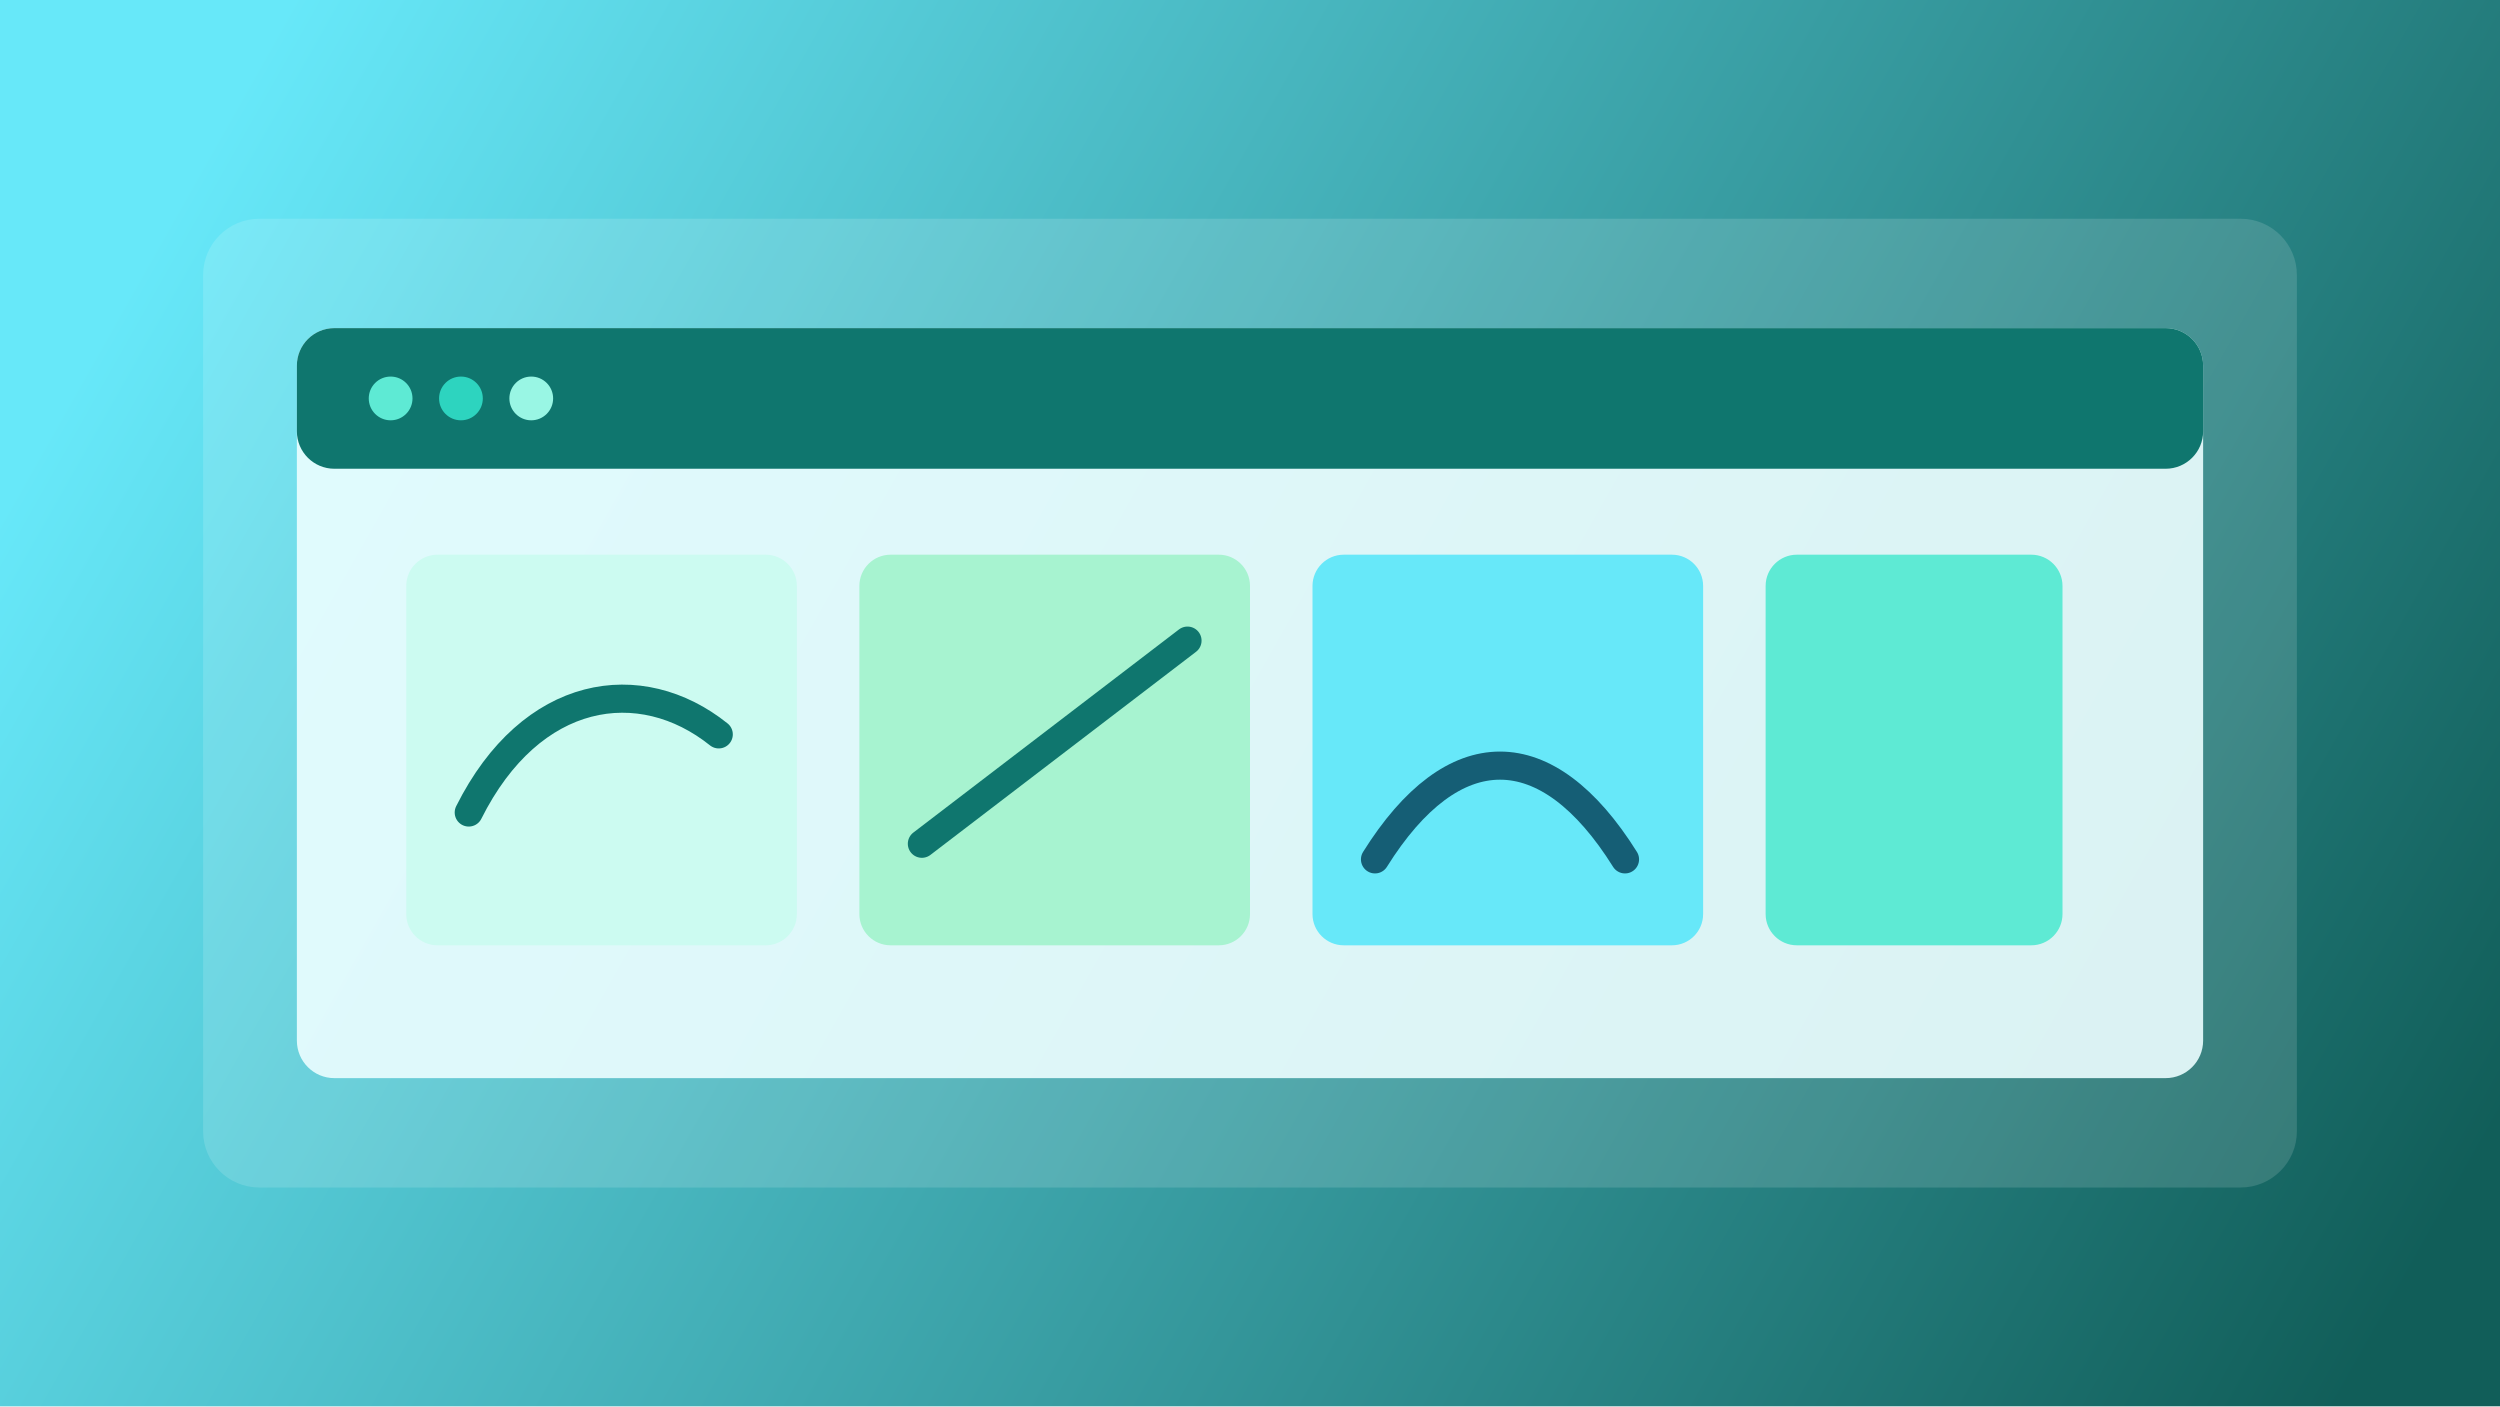
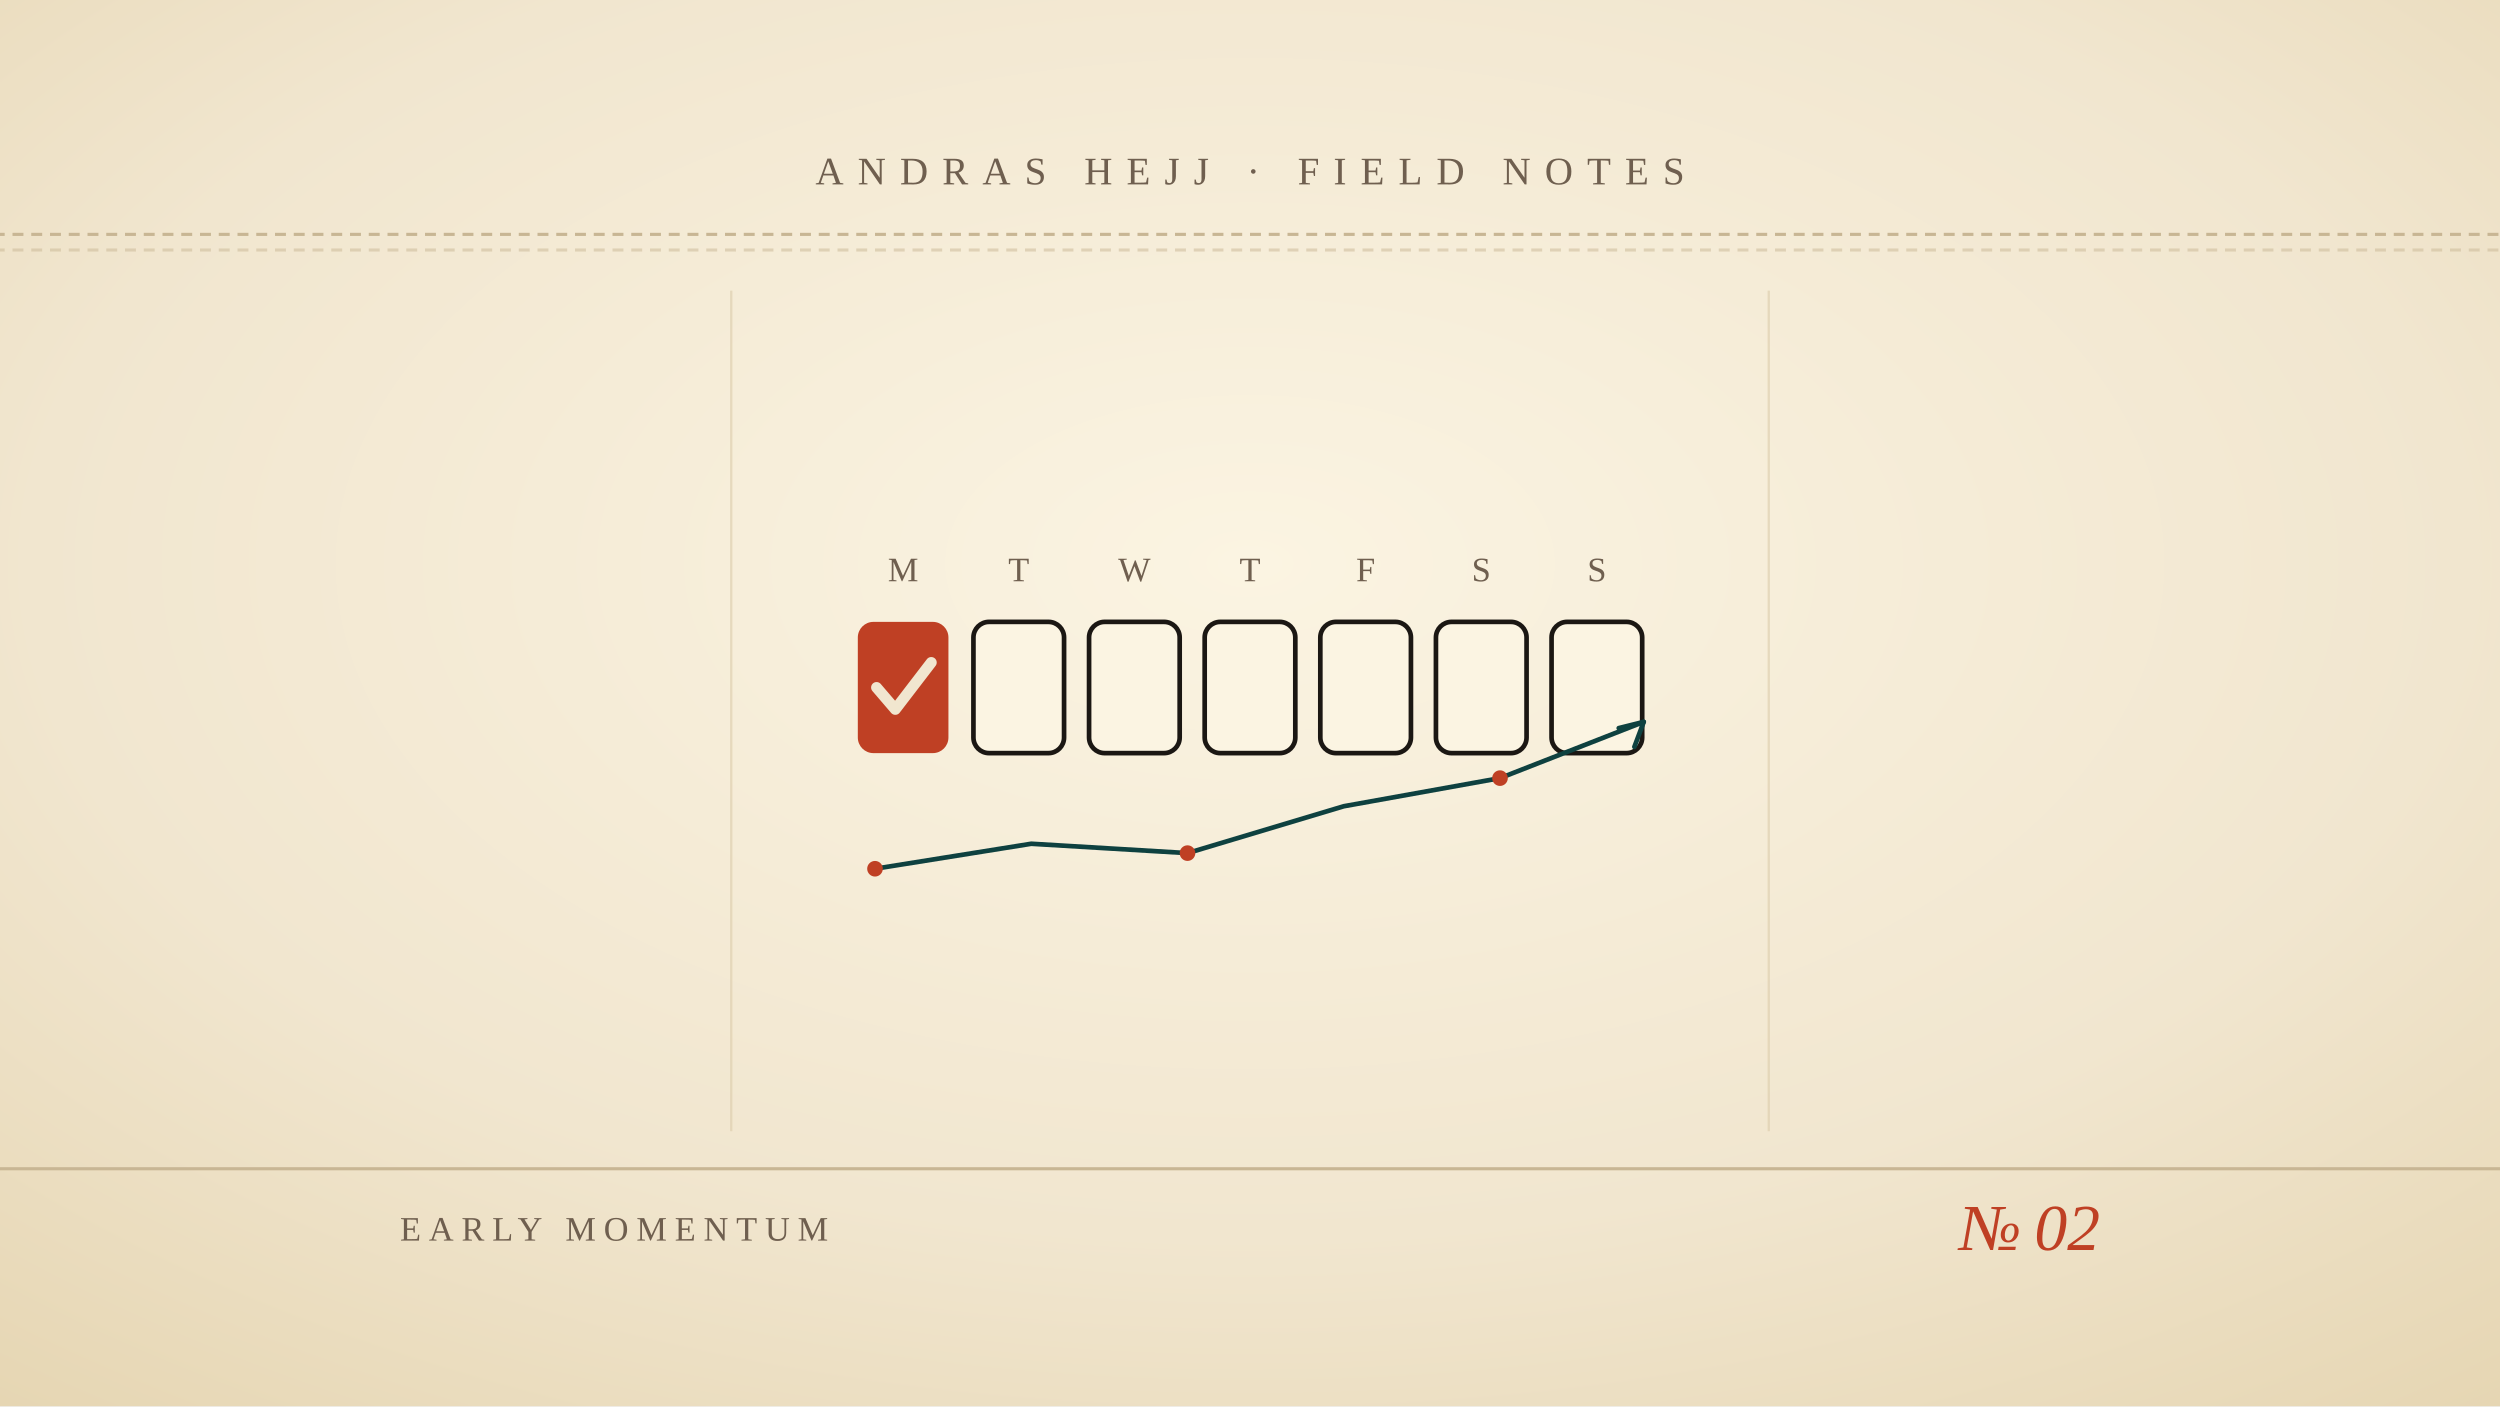
- <svg xmlns="http://www.w3.org/2000/svg" width="1600" height="900" viewBox="0 0 1600 900" fill="none">
+ <svg xmlns="http://www.w3.org/2000/svg" width="1600" height="900" viewBox="0 0 1600 900" fill="none" font-family="Georgia, 'Times New Roman', 'Iowan Old Style', serif">
  <defs>
-     <linearGradient id="g2" x1="140" y1="80" x2="1520" y2="860" gradientUnits="userSpaceOnUse">
-       <stop stop-color="#67E8F9" />
-       <stop offset="1" stop-color="#115E59" />
-     </linearGradient>
+     <radialGradient id="plate" cx="50%" cy="40%" r="78%">
+       <stop offset="0" stop-color="#fbf4e2" />
+       <stop offset="0.62" stop-color="#f1e6cf" />
+       <stop offset="1" stop-color="#e6d6b3" />
+     </radialGradient>
  </defs>
-   <rect width="1600" height="900" fill="url(#g2)" />
-   <rect x="130" y="140" width="1340" height="620" rx="36" fill="white" fill-opacity="0.14" />
-   <rect x="190" y="210" width="1220" height="480" rx="24" fill="#ECFEFF" fill-opacity="0.9" />
-   <rect x="190" y="210" width="1220" height="90" rx="24" fill="#0F766E" />
-   <circle cx="250" cy="255" r="14" fill="#5EEAD4" />
-   <circle cx="295" cy="255" r="14" fill="#2DD4BF" />
-   <circle cx="340" cy="255" r="14" fill="#99F6E4" />
-   <rect x="260" y="355" width="250" height="250" rx="20" fill="#CCFBF1" />
-   <rect x="550" y="355" width="250" height="250" rx="20" fill="#A7F3D0" />
-   <rect x="840" y="355" width="250" height="250" rx="20" fill="#67E8F9" />
-   <rect x="1130" y="355" width="190" height="250" rx="20" fill="#5EEAD4" />
-   <path d="M300 520C340 440 410 430 460 470" stroke="#0F766E" stroke-width="18" stroke-linecap="round" />
-   <path d="M590 540L760 410" stroke="#0F766E" stroke-width="18" stroke-linecap="round" />
-   <path d="M880 550C930 470 990 470 1040 550" stroke="#155E75" stroke-width="18" stroke-linecap="round" />
+   <rect width="1600" height="900" fill="url(#plate)" />
+   <g stroke="#d9c9a6" stroke-width="1.5" opacity="0.55">
+     <line x1="468" y1="186" x2="468" y2="724" />
+     <line x1="1132" y1="186" x2="1132" y2="724" />
+   </g>
+   <g stroke="#c8b694" stroke-width="2">
+     <line x1="-40" y1="150" x2="1640" y2="150" stroke-dasharray="7 5" />
+     <line x1="-40" y1="160" x2="1640" y2="160" stroke-dasharray="7 5" opacity="0.5" />
+   </g>
+   <text x="800" y="118" text-anchor="middle" font-size="25" letter-spacing="9" fill="#6f5f4f">ANDRAS HEJJ · FIELD NOTES</text>
+   <g>
+     <rect x="549" y="398" width="58" height="84" rx="10" fill="#bf4024" />
+     <path d="M561 440 L573 454 L596 424" fill="none" stroke="#f1e6cf" stroke-width="7" stroke-linecap="round" stroke-linejoin="round" />
+     <rect x="623" y="398" width="58" height="84" rx="10" fill="#fbf4e2" stroke="#1b1713" stroke-width="3" />
+     <rect x="697" y="398" width="58" height="84" rx="10" fill="#fbf4e2" stroke="#1b1713" stroke-width="3" />
+     <rect x="771" y="398" width="58" height="84" rx="10" fill="#fbf4e2" stroke="#1b1713" stroke-width="3" />
+     <rect x="845" y="398" width="58" height="84" rx="10" fill="#fbf4e2" stroke="#1b1713" stroke-width="3" />
+     <rect x="919" y="398" width="58" height="84" rx="10" fill="#fbf4e2" stroke="#1b1713" stroke-width="3" />
+     <rect x="993" y="398" width="58" height="84" rx="10" fill="#fbf4e2" stroke="#1b1713" stroke-width="3" />
+     <text x="578" y="372" text-anchor="middle" font-size="22" fill="#6f5f4f">M</text>
+     <text x="652" y="372" text-anchor="middle" font-size="22" fill="#6f5f4f">T</text>
+     <text x="726" y="372" text-anchor="middle" font-size="22" fill="#6f5f4f">W</text>
+     <text x="800" y="372" text-anchor="middle" font-size="22" fill="#6f5f4f">T</text>
+     <text x="874" y="372" text-anchor="middle" font-size="22" fill="#6f5f4f">F</text>
+     <text x="948" y="372" text-anchor="middle" font-size="22" fill="#6f5f4f">S</text>
+     <text x="1022" y="372" text-anchor="middle" font-size="22" fill="#6f5f4f">S</text>
+     <path d="M560 556 L660 540 L760 546 L860 516 L960 498 L1052 462" fill="none" stroke="#0e4140" stroke-width="3" stroke-linecap="round" stroke-linejoin="round" />
+     <g fill="#bf4024">
+       <circle cx="560" cy="556" r="5" />
+       <circle cx="760" cy="546" r="5" />
+       <circle cx="960" cy="498" r="5" />
+     </g>
+     <path d="M1052 462 L1036 466 M1052 462 L1046 478" stroke="#0e4140" stroke-width="3" stroke-linecap="round" />
+   </g>
+   <line x1="-40" y1="748" x2="1640" y2="748" stroke="#c8b694" stroke-width="2" />
+   <text x="256" y="794" text-anchor="start" font-size="22" letter-spacing="5" fill="#6f5f4f">EARLY MOMENTUM</text>
+   <text x="1344" y="800" text-anchor="end" font-style="italic" font-size="42" fill="#bf4024">№ 02</text>
</svg>
